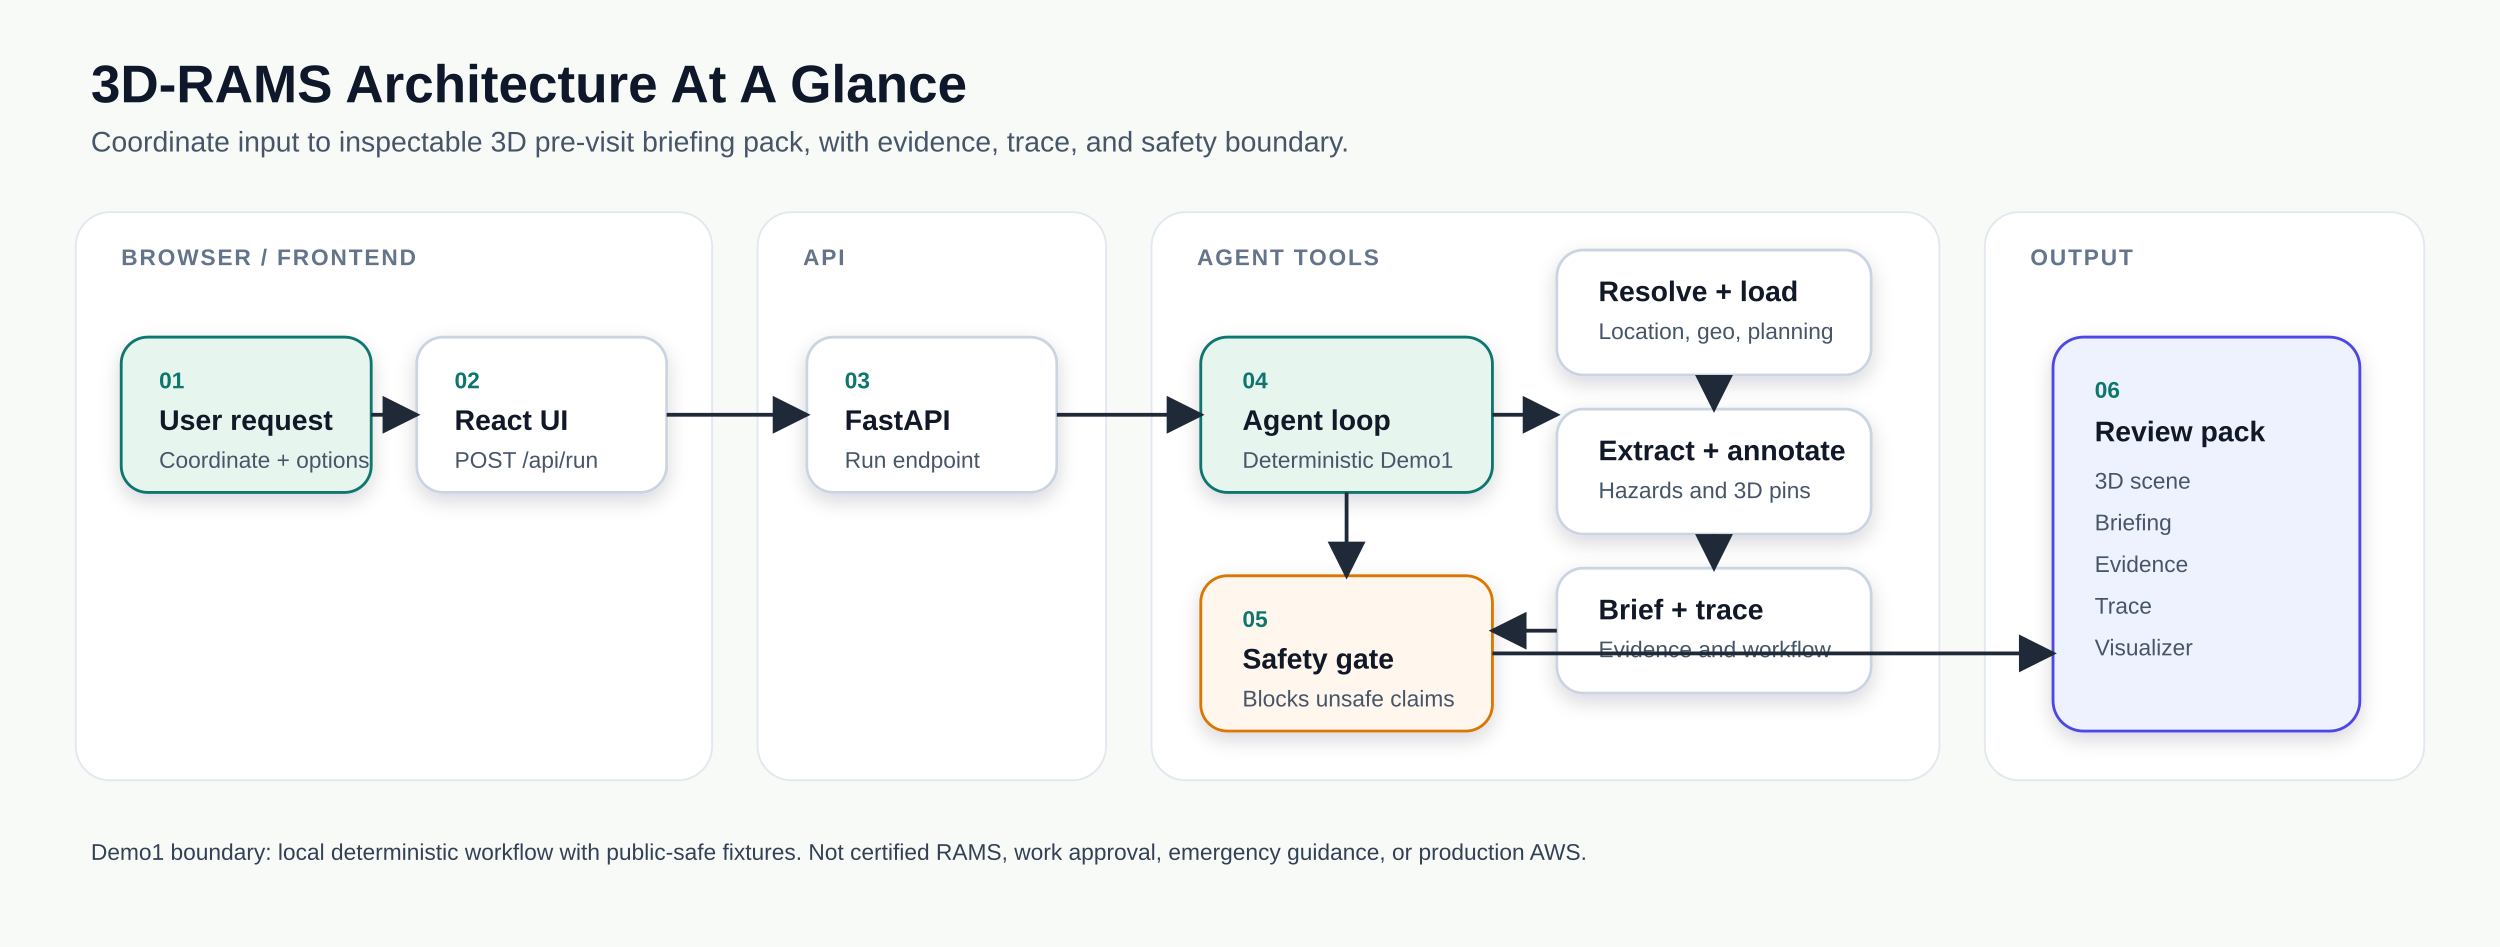
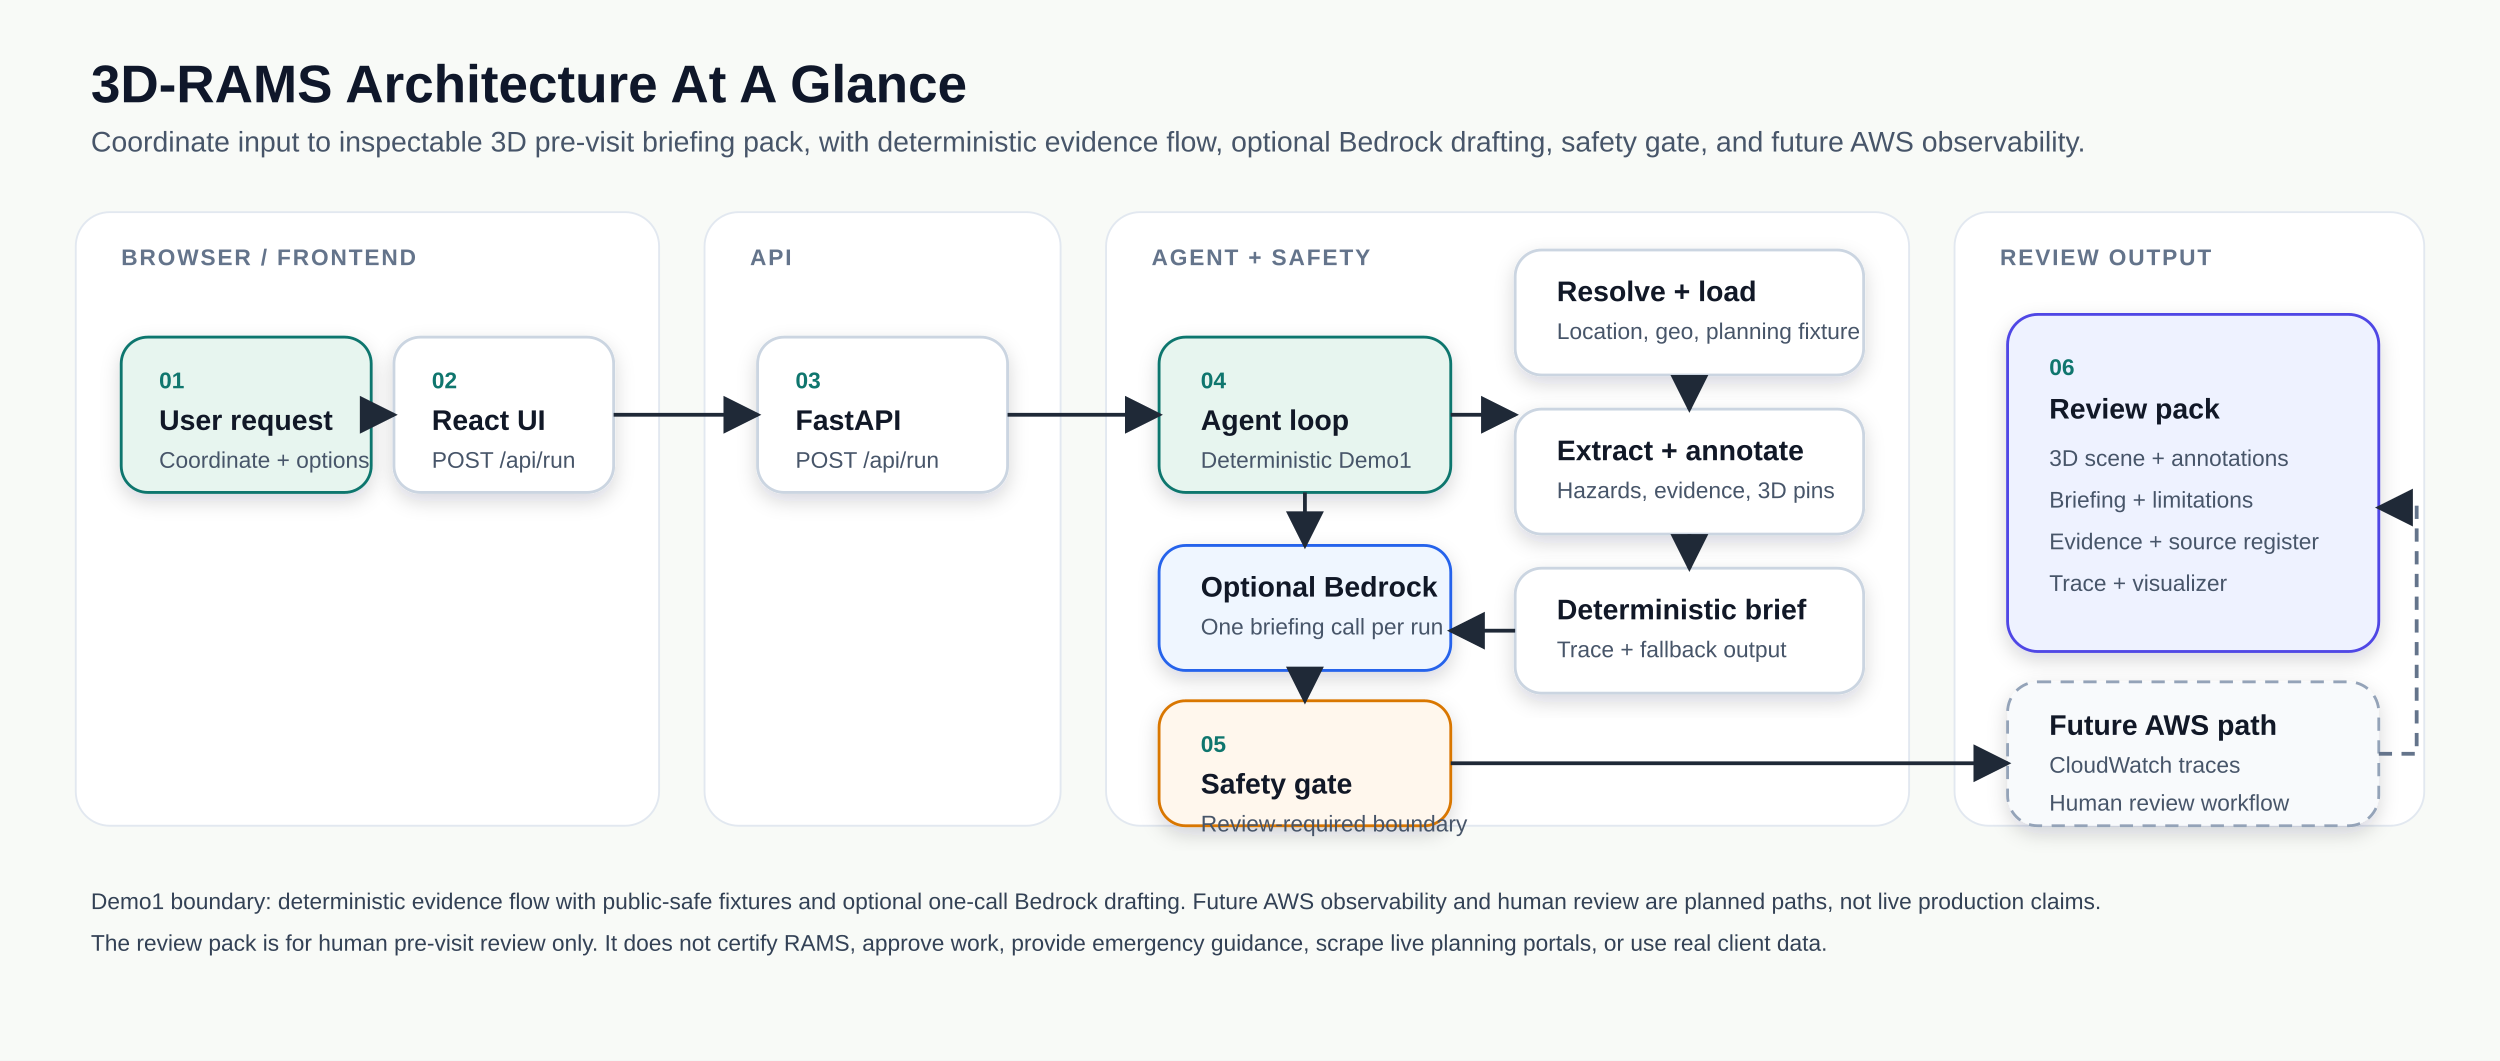
- <svg xmlns="http://www.w3.org/2000/svg" width="1320" height="500" viewBox="0 0 1320 500" role="img" aria-labelledby="title desc">
+ <svg xmlns="http://www.w3.org/2000/svg" width="1320" height="560" viewBox="0 0 1320 560" role="img" aria-labelledby="title desc">
  <defs>
    <marker id="arrow" markerWidth="10" markerHeight="10" refX="9" refY="5" orient="auto" markerUnits="strokeWidth">
      <path d="M 0 0 L 10 5 L 0 10 z" fill="#1f2937" />
    </marker>
    <filter id="shadow" x="-10%" y="-20%" width="120%" height="140%">
      <feDropShadow dx="0" dy="4" stdDeviation="5" flood-color="#0f172a" flood-opacity="0.16" />
    </filter>
    <style>
      .bg { fill: #f8faf7; }
      .title { fill: #0f172a; font: 700 28px Arial, sans-serif; }
      .subtitle { fill: #475569; font: 400 15px Arial, sans-serif; }
      .node { fill: #ffffff; stroke: #cbd5e1; stroke-width: 1.5; filter: url(#shadow); }
      .node-accent { fill: #e7f5ef; stroke: #0f766e; }
+       .node-ai { fill: #eff6ff; stroke: #2563eb; }
      .node-safety { fill: #fff7ed; stroke: #d97706; }
      .node-output { fill: #eef2ff; stroke: #4f46e5; }
+       .node-future { fill: #f8fafc; stroke: #94a3b8; stroke-dasharray: 7 5; }
      .label { fill: #111827; font: 700 15px Arial, sans-serif; }
      .small { fill: #475569; font: 400 12px Arial, sans-serif; }
      .step { fill: #0f766e; font: 700 12px Arial, sans-serif; }
      .arrow { stroke: #1f2937; stroke-width: 2; fill: none; marker-end: url(#arrow); }
+       .arrow-future { stroke: #64748b; stroke-width: 2; fill: none; stroke-dasharray: 7 5; marker-end: url(#arrow); }
      .lane { fill: #ffffff; stroke: #e2e8f0; stroke-width: 1; }
      .lane-title { fill: #64748b; font: 700 12px Arial, sans-serif; letter-spacing: 0.08em; }
      .note { fill: #334155; font: 400 12px Arial, sans-serif; }
    </style>
  </defs>
-   <rect class="bg" width="1320" height="500" />
+   <rect class="bg" width="1320" height="560" />
  <text class="title" x="48" y="54">3D-RAMS Architecture At A Glance</text>
-   <text class="subtitle" x="48" y="80">Coordinate input to inspectable 3D pre-visit briefing pack, with evidence, trace, and safety boundary.</text>
-   <rect class="lane" x="40" y="112" width="336" height="300" rx="18" />
-   <rect class="lane" x="400" y="112" width="184" height="300" rx="18" />
-   <rect class="lane" x="608" y="112" width="416" height="300" rx="18" />
-   <rect class="lane" x="1048" y="112" width="232" height="300" rx="18" />
+   <text class="subtitle" x="48" y="80">Coordinate input to inspectable 3D pre-visit briefing pack, with deterministic evidence flow, optional Bedrock drafting, safety gate, and future AWS observability.</text>
+   <rect class="lane" x="40" y="112" width="308" height="324" rx="18" />
+   <rect class="lane" x="372" y="112" width="188" height="324" rx="18" />
+   <rect class="lane" x="584" y="112" width="424" height="324" rx="18" />
+   <rect class="lane" x="1032" y="112" width="248" height="324" rx="18" />
  <text class="lane-title" x="64" y="140">BROWSER / FRONTEND</text>
-   <text class="lane-title" x="424" y="140">API</text>
-   <text class="lane-title" x="632" y="140">AGENT TOOLS</text>
-   <text class="lane-title" x="1072" y="140">OUTPUT</text>
+   <text class="lane-title" x="396" y="140">API</text>
+   <text class="lane-title" x="608" y="140">AGENT + SAFETY</text>
+   <text class="lane-title" x="1056" y="140">REVIEW OUTPUT</text>
  <rect class="node node-accent" x="64" y="178" width="132" height="82" rx="14" />
  <text class="step" x="84" y="205">01</text>
  <text class="label" x="84" y="227">User request</text>
  <text class="small" x="84" y="247">Coordinate + options</text>
-   <rect class="node" x="220" y="178" width="132" height="82" rx="14" />
-   <text class="step" x="240" y="205">02</text>
-   <text class="label" x="240" y="227">React UI</text>
-   <text class="small" x="240" y="247">POST /api/run</text>
-   <rect class="node" x="426" y="178" width="132" height="82" rx="14" />
-   <text class="step" x="446" y="205">03</text>
-   <text class="label" x="446" y="227">FastAPI</text>
-   <text class="small" x="446" y="247">Run endpoint</text>
-   <rect class="node node-accent" x="634" y="178" width="154" height="82" rx="14" />
-   <text class="step" x="656" y="205">04</text>
-   <text class="label" x="656" y="227">Agent loop</text>
-   <text class="small" x="656" y="247">Deterministic Demo1</text>
-   <rect class="node" x="822" y="132" width="166" height="66" rx="14" />
-   <text class="label" x="844" y="159">Resolve + load</text>
-   <text class="small" x="844" y="179">Location, geo, planning</text>
-   <rect class="node" x="822" y="216" width="166" height="66" rx="14" />
-   <text class="label" x="844" y="243">Extract + annotate</text>
-   <text class="small" x="844" y="263">Hazards and 3D pins</text>
-   <rect class="node" x="822" y="300" width="166" height="66" rx="14" />
-   <text class="label" x="844" y="327">Brief + trace</text>
-   <text class="small" x="844" y="347">Evidence and workflow</text>
-   <rect class="node node-safety" x="634" y="304" width="154" height="82" rx="14" />
-   <text class="step" x="656" y="331">05</text>
-   <text class="label" x="656" y="353">Safety gate</text>
-   <text class="small" x="656" y="373">Blocks unsafe claims</text>
-   <rect class="node node-output" x="1084" y="178" width="162" height="208" rx="16" />
-   <text class="step" x="1106" y="210">06</text>
-   <text class="label" x="1106" y="233">Review pack</text>
-   <text class="small" x="1106" y="258">3D scene</text>
-   <text class="small" x="1106" y="280">Briefing</text>
-   <text class="small" x="1106" y="302">Evidence</text>
-   <text class="small" x="1106" y="324">Trace</text>
-   <text class="small" x="1106" y="346">Visualizer</text>
-   <path class="arrow" d="M196 219 H220" />
-   <path class="arrow" d="M352 219 H426" />
-   <path class="arrow" d="M558 219 H634" />
-   <path class="arrow" d="M788 219 H822" />
-   <path class="arrow" d="M905 198 V216" />
-   <path class="arrow" d="M905 282 V300" />
-   <path class="arrow" d="M822 333 H788" />
-   <path class="arrow" d="M711 260 V304" />
-   <path class="arrow" d="M788 345 H1084" />
-   <text class="note" x="48" y="454">Demo1 boundary: local deterministic workflow with public-safe fixtures. Not certified RAMS, work approval, emergency guidance, or production AWS.</text>
+   <rect class="node" x="208" y="178" width="116" height="82" rx="14" />
+   <text class="step" x="228" y="205">02</text>
+   <text class="label" x="228" y="227">React UI</text>
+   <text class="small" x="228" y="247">POST /api/run</text>
+   <rect class="node" x="400" y="178" width="132" height="82" rx="14" />
+   <text class="step" x="420" y="205">03</text>
+   <text class="label" x="420" y="227">FastAPI</text>
+   <text class="small" x="420" y="247">POST /api/run</text>
+   <rect class="node node-accent" x="612" y="178" width="154" height="82" rx="14" />
+   <text class="step" x="634" y="205">04</text>
+   <text class="label" x="634" y="227">Agent loop</text>
+   <text class="small" x="634" y="247">Deterministic Demo1</text>
+   <rect class="node" x="800" y="132" width="184" height="66" rx="14" />
+   <text class="label" x="822" y="159">Resolve + load</text>
+   <text class="small" x="822" y="179">Location, geo, planning fixture</text>
+   <rect class="node" x="800" y="216" width="184" height="66" rx="14" />
+   <text class="label" x="822" y="243">Extract + annotate</text>
+   <text class="small" x="822" y="263">Hazards, evidence, 3D pins</text>
+   <rect class="node" x="800" y="300" width="184" height="66" rx="14" />
+   <text class="label" x="822" y="327">Deterministic brief</text>
+   <text class="small" x="822" y="347">Trace + fallback output</text>
+   <rect class="node node-ai" x="612" y="288" width="154" height="66" rx="14" />
+   <text class="label" x="634" y="315">Optional Bedrock</text>
+   <text class="small" x="634" y="335">One briefing call per run</text>
+   <rect class="node node-safety" x="612" y="370" width="154" height="66" rx="14" />
+   <text class="step" x="634" y="397">05</text>
+   <text class="label" x="634" y="419">Safety gate</text>
+   <text class="small" x="634" y="439">Review-required boundary</text>
+   <rect class="node node-output" x="1060" y="166" width="196" height="178" rx="16" />
+   <text class="step" x="1082" y="198">06</text>
+   <text class="label" x="1082" y="221">Review pack</text>
+   <text class="small" x="1082" y="246">3D scene + annotations</text>
+   <text class="small" x="1082" y="268">Briefing + limitations</text>
+   <text class="small" x="1082" y="290">Evidence + source register</text>
+   <text class="small" x="1082" y="312">Trace + visualizer</text>
+   <rect class="node node-future" x="1060" y="360" width="196" height="76" rx="16" />
+   <text class="label" x="1082" y="388">Future AWS path</text>
+   <text class="small" x="1082" y="408">CloudWatch traces</text>
+   <text class="small" x="1082" y="428">Human review workflow</text>
+   <path class="arrow" d="M196 219 H208" />
+   <path class="arrow" d="M324 219 H400" />
+   <path class="arrow" d="M532 219 H612" />
+   <path class="arrow" d="M766 219 H800" />
+   <path class="arrow" d="M892 198 V216" />
+   <path class="arrow" d="M892 282 V300" />
+   <path class="arrow" d="M800 333 H766" />
+   <path class="arrow" d="M689 260 V288" />
+   <path class="arrow" d="M689 354 V370" />
+   <path class="arrow" d="M766 403 H1060" />
+   <path class="arrow-future" d="M1256 398 H1276 V268 H1256" />
+   <text class="note" x="48" y="480">Demo1 boundary: deterministic evidence flow with public-safe fixtures and optional one-call Bedrock drafting. Future AWS observability and human review are planned paths, not live production claims.</text>
+   <text class="note" x="48" y="502">The review pack is for human pre-visit review only. It does not certify RAMS, approve work, provide emergency guidance, scrape live planning portals, or use real client data.</text>
</svg>
